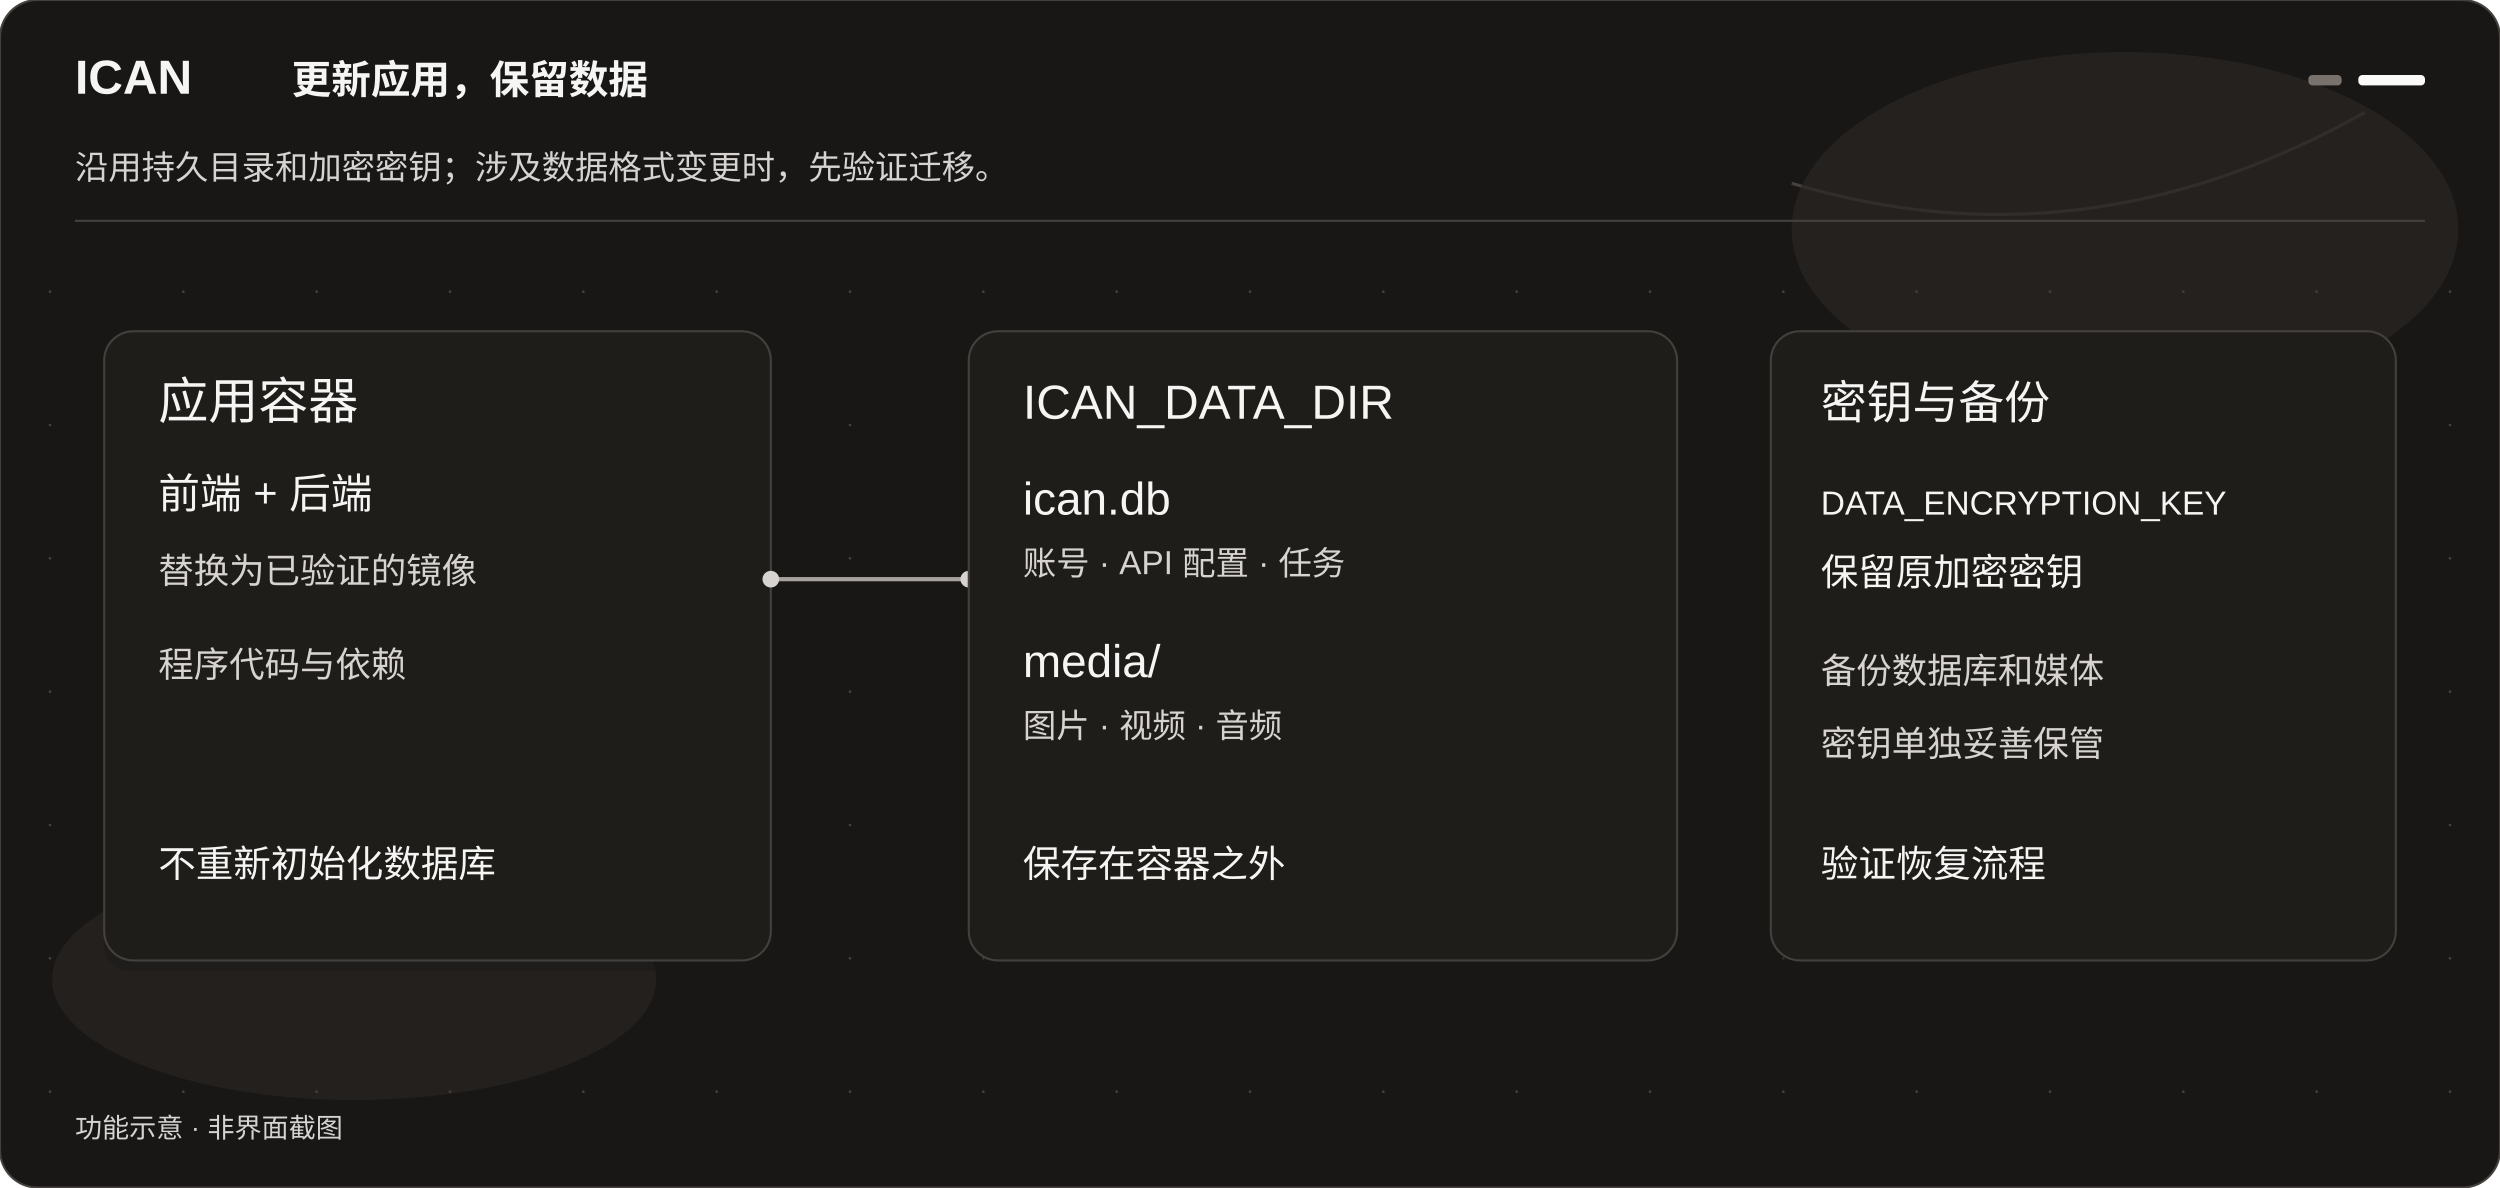
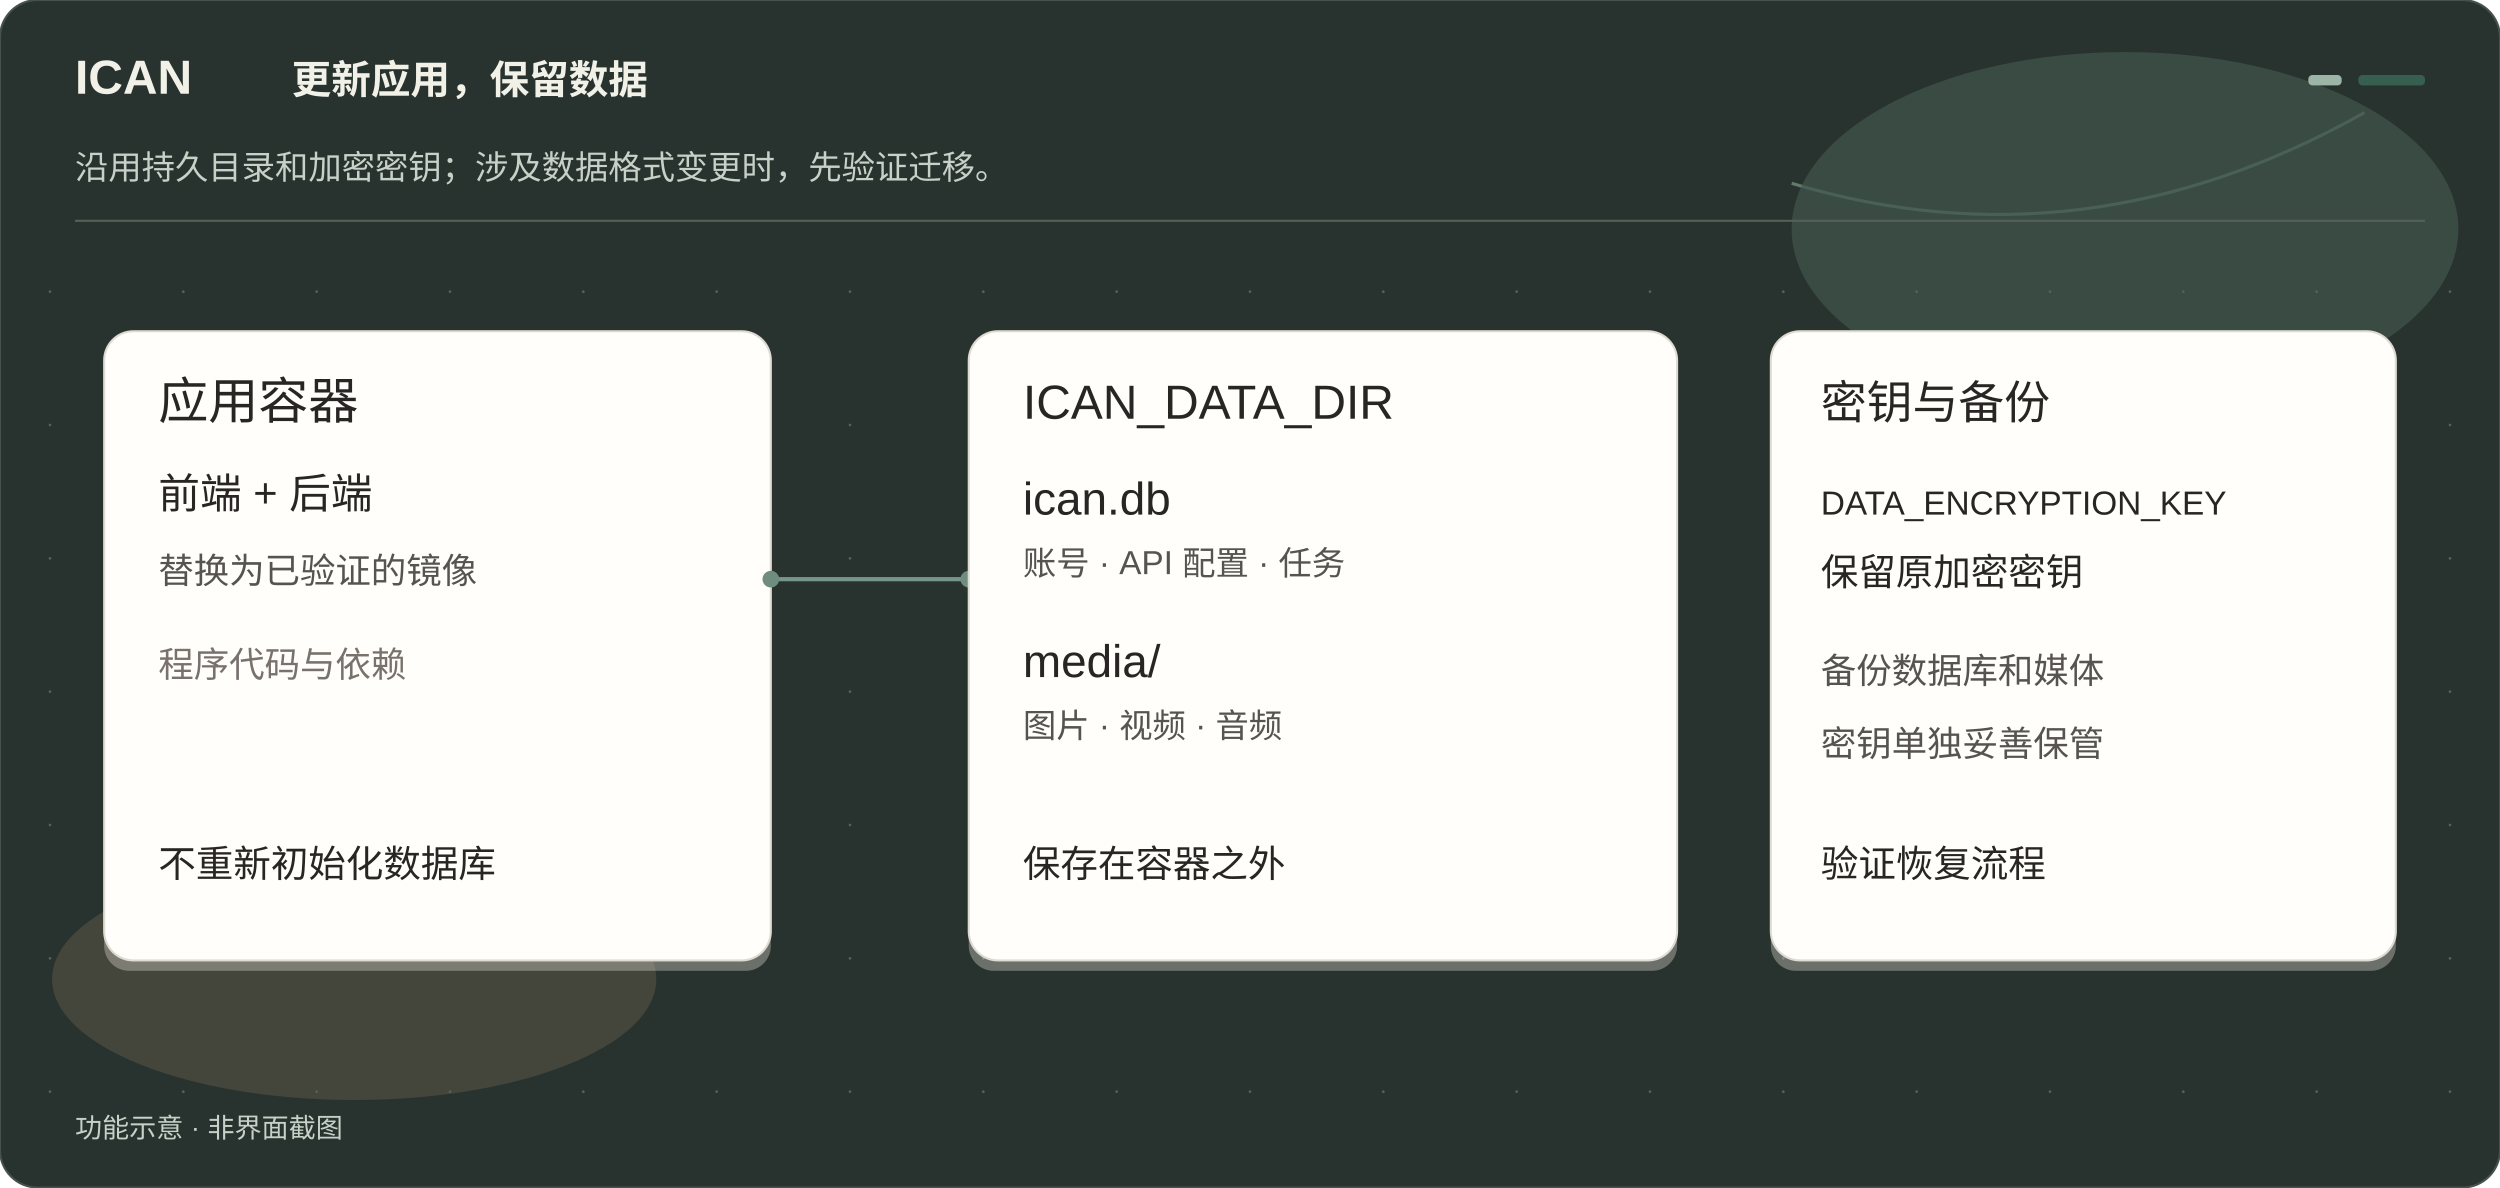
<svg xmlns="http://www.w3.org/2000/svg" width="1200" height="570" viewBox="0 0 1200 570" role="img" aria-labelledby="title desc" font-family="Arial, 'Noto Sans CJK SC', 'Microsoft YaHei', sans-serif">
-   <rect x="0" y="0" width="1200" height="570" rx="18" fill="#181715" stroke="#44403c" />
-   <path d="M860 88 Q1000 130 1135 54" fill="none" stroke="#44403c" stroke-width="1.5" />
-   <ellipse cx="170" cy="470" rx="145" ry="58" fill="#292524" opacity=".65" />
-   <ellipse cx="1020" cy="110" rx="160" ry="85" fill="#292524" opacity=".7" />
-   <g fill="#44403c">
+   <rect x="0" y="0" width="1200" height="570" rx="18" fill="#28332f" stroke="#45514a" />
+   <path d="M860 88 Q1000 130 1135 54" fill="none" stroke="#617a6b" stroke-width="1.5" />
+   <ellipse cx="170" cy="470" rx="145" ry="58" fill="#535044" opacity=".65" />
+   <ellipse cx="1020" cy="110" rx="160" ry="85" fill="#40564b" opacity=".7" />
+   <g fill="#566258">
    <circle cx="24" cy="140" r=".65" />
    <circle cx="24" cy="204" r=".65" />
    <circle cx="24" cy="268" r=".65" />
    <circle cx="24" cy="332" r=".65" />
    <circle cx="24" cy="396" r=".65" />
    <circle cx="24" cy="460" r=".65" />
    <circle cx="24" cy="524" r=".65" />
    <circle cx="88" cy="140" r=".65" />
    <circle cx="88" cy="204" r=".65" />
    <circle cx="88" cy="268" r=".65" />
    <circle cx="88" cy="332" r=".65" />
    <circle cx="88" cy="396" r=".65" />
    <circle cx="88" cy="460" r=".65" />
    <circle cx="88" cy="524" r=".65" />
    <circle cx="152" cy="140" r=".65" />
    <circle cx="152" cy="204" r=".65" />
    <circle cx="152" cy="268" r=".65" />
    <circle cx="152" cy="332" r=".65" />
    <circle cx="152" cy="396" r=".65" />
    <circle cx="152" cy="460" r=".65" />
    <circle cx="152" cy="524" r=".65" />
    <circle cx="216" cy="140" r=".65" />
    <circle cx="216" cy="204" r=".65" />
    <circle cx="216" cy="268" r=".65" />
    <circle cx="216" cy="332" r=".65" />
    <circle cx="216" cy="396" r=".65" />
    <circle cx="216" cy="460" r=".65" />
    <circle cx="216" cy="524" r=".65" />
    <circle cx="280" cy="140" r=".65" />
    <circle cx="280" cy="204" r=".65" />
    <circle cx="280" cy="268" r=".65" />
    <circle cx="280" cy="332" r=".65" />
    <circle cx="280" cy="396" r=".65" />
    <circle cx="280" cy="460" r=".65" />
    <circle cx="280" cy="524" r=".65" />
    <circle cx="344" cy="140" r=".65" />
    <circle cx="344" cy="204" r=".65" />
    <circle cx="344" cy="268" r=".65" />
    <circle cx="344" cy="332" r=".65" />
    <circle cx="344" cy="396" r=".65" />
    <circle cx="344" cy="460" r=".65" />
    <circle cx="344" cy="524" r=".65" />
    <circle cx="408" cy="140" r=".65" />
    <circle cx="408" cy="204" r=".65" />
    <circle cx="408" cy="268" r=".65" />
    <circle cx="408" cy="332" r=".65" />
    <circle cx="408" cy="396" r=".65" />
    <circle cx="408" cy="460" r=".65" />
    <circle cx="408" cy="524" r=".65" />
    <circle cx="472" cy="140" r=".65" />
    <circle cx="472" cy="204" r=".65" />
    <circle cx="472" cy="268" r=".65" />
    <circle cx="472" cy="332" r=".65" />
    <circle cx="472" cy="396" r=".65" />
    <circle cx="472" cy="460" r=".65" />
    <circle cx="472" cy="524" r=".65" />
    <circle cx="536" cy="140" r=".65" />
    <circle cx="536" cy="204" r=".65" />
    <circle cx="536" cy="268" r=".65" />
    <circle cx="536" cy="332" r=".65" />
    <circle cx="536" cy="396" r=".65" />
    <circle cx="536" cy="460" r=".65" />
    <circle cx="536" cy="524" r=".65" />
    <circle cx="600" cy="140" r=".65" />
    <circle cx="600" cy="204" r=".65" />
    <circle cx="600" cy="268" r=".65" />
    <circle cx="600" cy="332" r=".65" />
    <circle cx="600" cy="396" r=".65" />
    <circle cx="600" cy="460" r=".65" />
    <circle cx="600" cy="524" r=".65" />
    <circle cx="664" cy="140" r=".65" />
    <circle cx="664" cy="204" r=".65" />
    <circle cx="664" cy="268" r=".65" />
    <circle cx="664" cy="332" r=".65" />
    <circle cx="664" cy="396" r=".65" />
    <circle cx="664" cy="460" r=".65" />
    <circle cx="664" cy="524" r=".65" />
    <circle cx="728" cy="140" r=".65" />
    <circle cx="728" cy="204" r=".65" />
    <circle cx="728" cy="268" r=".65" />
    <circle cx="728" cy="332" r=".65" />
    <circle cx="728" cy="396" r=".65" />
    <circle cx="728" cy="460" r=".65" />
    <circle cx="728" cy="524" r=".65" />
    <circle cx="792" cy="140" r=".65" />
    <circle cx="792" cy="204" r=".65" />
    <circle cx="792" cy="268" r=".65" />
    <circle cx="792" cy="332" r=".65" />
    <circle cx="792" cy="396" r=".65" />
    <circle cx="792" cy="460" r=".65" />
    <circle cx="792" cy="524" r=".65" />
    <circle cx="856" cy="140" r=".65" />
    <circle cx="856" cy="204" r=".65" />
    <circle cx="856" cy="268" r=".65" />
    <circle cx="856" cy="332" r=".65" />
    <circle cx="856" cy="396" r=".65" />
    <circle cx="856" cy="460" r=".65" />
    <circle cx="856" cy="524" r=".65" />
    <circle cx="920" cy="140" r=".65" />
    <circle cx="920" cy="204" r=".65" />
    <circle cx="920" cy="268" r=".65" />
    <circle cx="920" cy="332" r=".65" />
    <circle cx="920" cy="396" r=".65" />
    <circle cx="920" cy="460" r=".65" />
    <circle cx="920" cy="524" r=".65" />
    <circle cx="984" cy="140" r=".65" />
    <circle cx="984" cy="204" r=".65" />
    <circle cx="984" cy="268" r=".65" />
    <circle cx="984" cy="332" r=".65" />
    <circle cx="984" cy="396" r=".65" />
    <circle cx="984" cy="460" r=".65" />
    <circle cx="984" cy="524" r=".65" />
    <circle cx="1048" cy="140" r=".65" />
    <circle cx="1048" cy="204" r=".65" />
    <circle cx="1048" cy="268" r=".65" />
    <circle cx="1048" cy="332" r=".65" />
    <circle cx="1048" cy="396" r=".65" />
    <circle cx="1048" cy="460" r=".65" />
    <circle cx="1048" cy="524" r=".65" />
    <circle cx="1112" cy="140" r=".65" />
    <circle cx="1112" cy="204" r=".65" />
    <circle cx="1112" cy="268" r=".65" />
    <circle cx="1112" cy="332" r=".65" />
    <circle cx="1112" cy="396" r=".65" />
    <circle cx="1112" cy="460" r=".65" />
    <circle cx="1112" cy="524" r=".65" />
    <circle cx="1176" cy="140" r=".65" />
    <circle cx="1176" cy="204" r=".65" />
    <circle cx="1176" cy="268" r=".65" />
    <circle cx="1176" cy="332" r=".65" />
    <circle cx="1176" cy="396" r=".65" />
    <circle cx="1176" cy="460" r=".65" />
    <circle cx="1176" cy="524" r=".65" />
  </g>
  <g font-family="Arial, 'Noto Sans CJK SC', 'Microsoft YaHei', sans-serif">
-     <path d="M36 106 H1164" stroke="#44403c" />
-     <text x="36" y="45" font-size="23" fill="#f5f5f4" font-weight="700">ICAN</text>
-     <text x="140" y="45" font-size="19" fill="#f5f5f4" font-weight="600">更新应用，保留数据</text>
-     <text x="36" y="86" font-size="16" fill="#d6d3d1">沿用持久目录和加密密钥；涉及数据格式变更时，先验证迁移。</text>
-     <text x="36" y="546" font-size="13" fill="#d6d3d1">功能示意 · 非界面截图</text>
-     <rect x="50" y="164.0" width="320" height="302" rx="12" fill="#181715" stroke="none" opacity=".38" />
-     <rect x="50" y="159" width="320" height="302" rx="14" fill="#1f1d1a" stroke="#44403c" />
-     <text x="76" y="201" font-size="24" fill="#f5f5f4">应用容器</text>
-     <text x="76" y="244" font-size="20" fill="#f5f5f4">前端 + 后端</text>
-     <text x="76" y="280" font-size="17" fill="#d6d3d1">替换为已验证的镜像</text>
-     <text x="76" y="325" font-size="17" fill="#d6d3d1">程序代码与依赖</text>
-     <text x="76" y="421" font-size="18" fill="#f5f5f4">不重新初始化数据库</text>
-     <path d="M370 278 C417.5 278 417.5 278 465 278" fill="none" stroke="#a8a29e" stroke-width="2" />
-     <circle cx="370" cy="278" r="4" fill="#d6d3d1" />
-     <circle cx="465" cy="278" r="4" fill="#d6d3d1" />
-     <rect x="465" y="164.0" width="340" height="302" rx="12" fill="#181715" stroke="none" opacity=".38" />
-     <rect x="465" y="159" width="340" height="302" rx="14" fill="#1f1d1a" stroke="#44403c" />
-     <text x="491" y="201" font-size="23" fill="#f5f5f4">ICAN_DATA_DIR</text>
-     <text x="491" y="247" font-size="22" fill="#f5f5f4">ican.db</text>
-     <text x="491" y="276" font-size="16" fill="#d6d3d1">账号 · API 配置 · 任务</text>
-     <text x="491" y="325" font-size="22" fill="#f5f5f4">media/</text>
-     <text x="491" y="354" font-size="16" fill="#d6d3d1">图片 · 视频 · 音频</text>
-     <text x="491" y="421" font-size="18" fill="#f5f5f4">保存在容器之外</text>
-     <rect x="850" y="164.0" width="300" height="302" rx="12" fill="#181715" stroke="none" opacity=".38" />
-     <rect x="850" y="159" width="300" height="302" rx="14" fill="#1f1d1a" stroke="#44403c" />
-     <text x="874" y="201" font-size="22" fill="#f5f5f4">密钥与备份</text>
-     <text x="874" y="247" font-size="16" fill="#f5f5f4">DATA_ENCRYPTION_KEY</text>
-     <text x="874" y="281" font-size="18" fill="#f5f5f4">保留原加密密钥</text>
-     <text x="874" y="328" font-size="17" fill="#d6d3d1">备份数据库和媒体</text>
-     <text x="874" y="363" font-size="17" fill="#d6d3d1">密钥单独妥善保管</text>
-     <text x="874" y="421" font-size="18" fill="#f5f5f4">验证恢复流程</text>
-     <rect x="1108" y="36" width="16" height="5" rx="2" fill="#78716c" />
-     <rect x="1132" y="36" width="32" height="5" rx="2" fill="#fafaf9" />
+     <path d="M36 106 H1164" stroke="#536157" />
+     <text x="36" y="45" font-size="23" fill="#f1f1e8" font-weight="700">ICAN</text>
+     <text x="140" y="45" font-size="19" fill="#f1f1e8" font-weight="600">更新应用，保留数据</text>
+     <text x="36" y="86" font-size="16" fill="#c7d1c8">沿用持久目录和加密密钥；涉及数据格式变更时，先验证迁移。</text>
+     <text x="36" y="546" font-size="13" fill="#c7d1c8">功能示意 · 非界面截图</text>
+     <rect x="50" y="164.0" width="320" height="302" rx="12" fill="#d8d6cb" stroke="none" opacity=".38" />
+     <rect x="50" y="159" width="320" height="302" rx="14" fill="#fffefa" stroke="#dedbd2" />
+     <text x="76" y="201" font-size="24" fill="#292524">应用容器</text>
+     <text x="76" y="244" font-size="20" fill="#292524">前端 + 后端</text>
+     <text x="76" y="280" font-size="17" fill="#57534e">替换为已验证的镜像</text>
+     <text x="76" y="325" font-size="17" fill="#78716c">程序代码与依赖</text>
+     <text x="76" y="421" font-size="18" fill="#292524">不重新初始化数据库</text>
+     <path d="M370 278 C417.5 278 417.5 278 465 278" fill="none" stroke="#78958a" stroke-width="2" />
+     <circle cx="370" cy="278" r="4" fill="#6e8d7f" />
+     <circle cx="465" cy="278" r="4" fill="#6e8d7f" />
+     <rect x="465" y="164.0" width="340" height="302" rx="12" fill="#d8d6cb" stroke="none" opacity=".38" />
+     <rect x="465" y="159" width="340" height="302" rx="14" fill="#fffefa" stroke="#dedbd2" />
+     <text x="491" y="201" font-size="23" fill="#292524">ICAN_DATA_DIR</text>
+     <text x="491" y="247" font-size="22" fill="#292524">ican.db</text>
+     <text x="491" y="276" font-size="16" fill="#57534e">账号 · API 配置 · 任务</text>
+     <text x="491" y="325" font-size="22" fill="#292524">media/</text>
+     <text x="491" y="354" font-size="16" fill="#57534e">图片 · 视频 · 音频</text>
+     <text x="491" y="421" font-size="18" fill="#292524">保存在容器之外</text>
+     <rect x="850" y="164.0" width="300" height="302" rx="12" fill="#d8d6cb" stroke="none" opacity=".38" />
+     <rect x="850" y="159" width="300" height="302" rx="14" fill="#fffefa" stroke="#dedbd2" />
+     <text x="874" y="201" font-size="22" fill="#292524">密钥与备份</text>
+     <text x="874" y="247" font-size="16" fill="#292524">DATA_ENCRYPTION_KEY</text>
+     <text x="874" y="281" font-size="18" fill="#292524">保留原加密密钥</text>
+     <text x="874" y="328" font-size="17" fill="#57534e">备份数据库和媒体</text>
+     <text x="874" y="363" font-size="17" fill="#57534e">密钥单独妥善保管</text>
+     <text x="874" y="421" font-size="18" fill="#292524">验证恢复流程</text>
+     <rect x="1108" y="36" width="16" height="5" rx="2" fill="#9db5a6" />
+     <rect x="1132" y="36" width="32" height="5" rx="2" fill="#365f50" />
  </g>
</svg>
